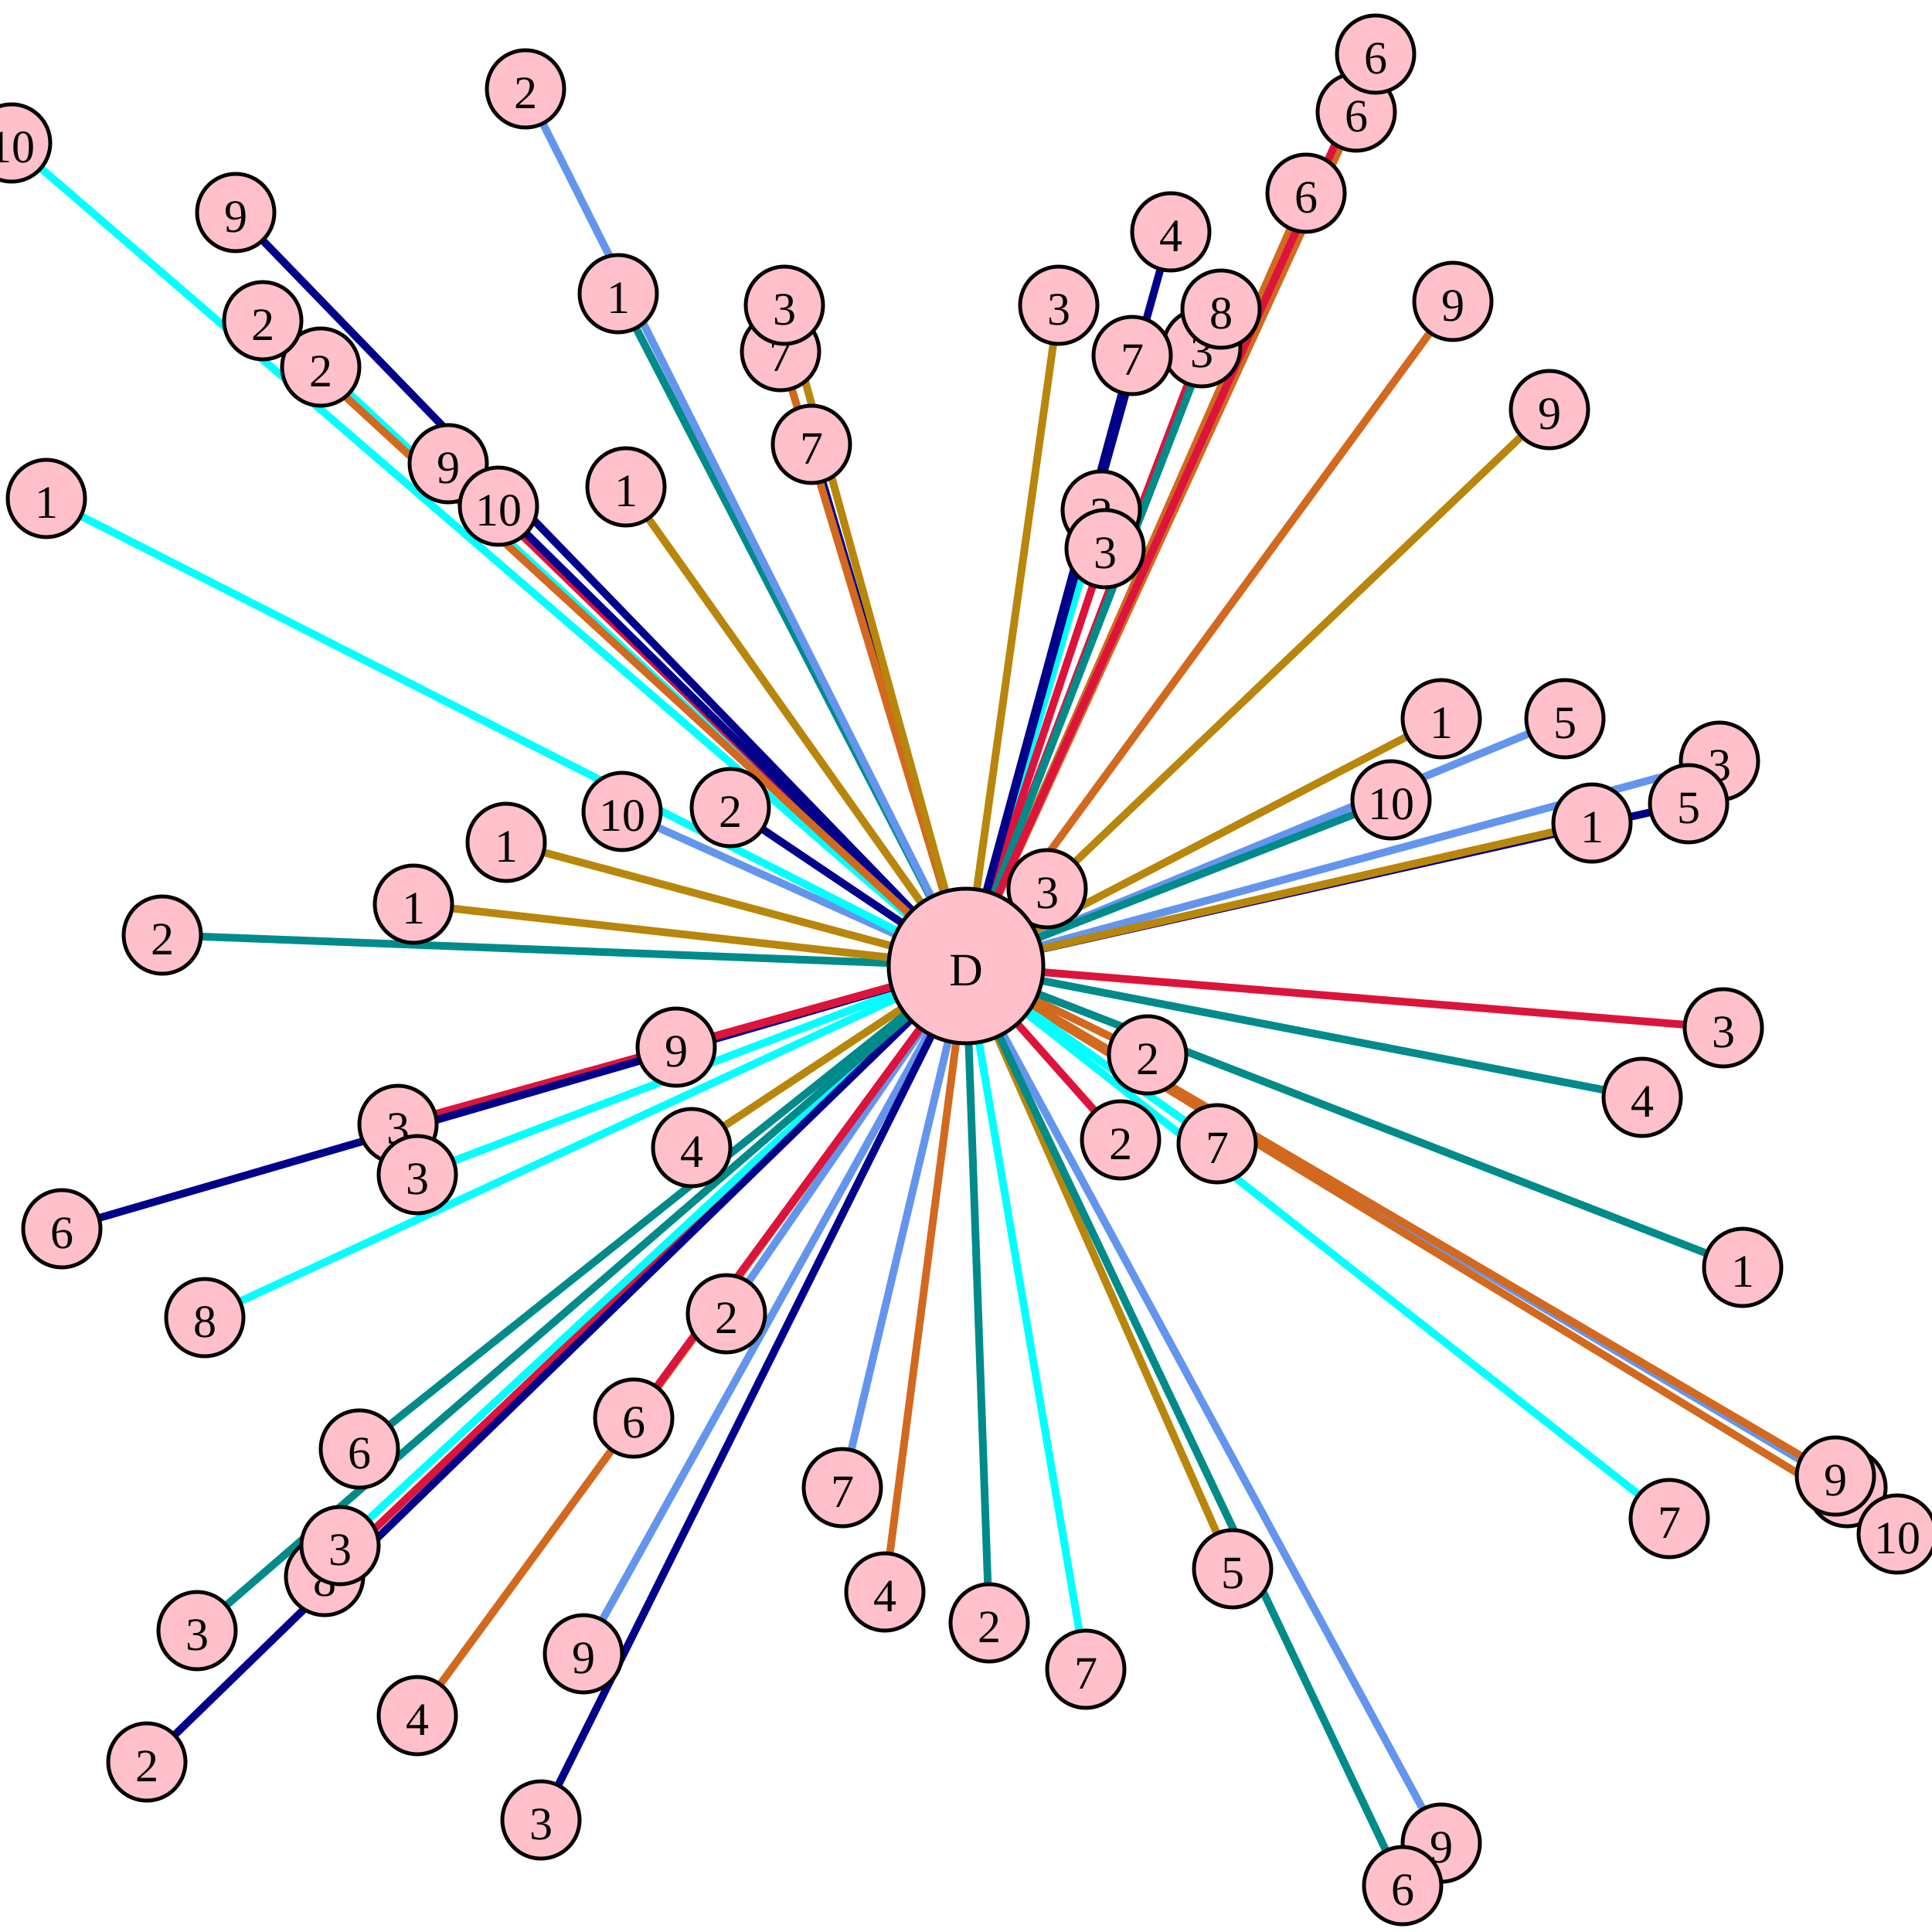
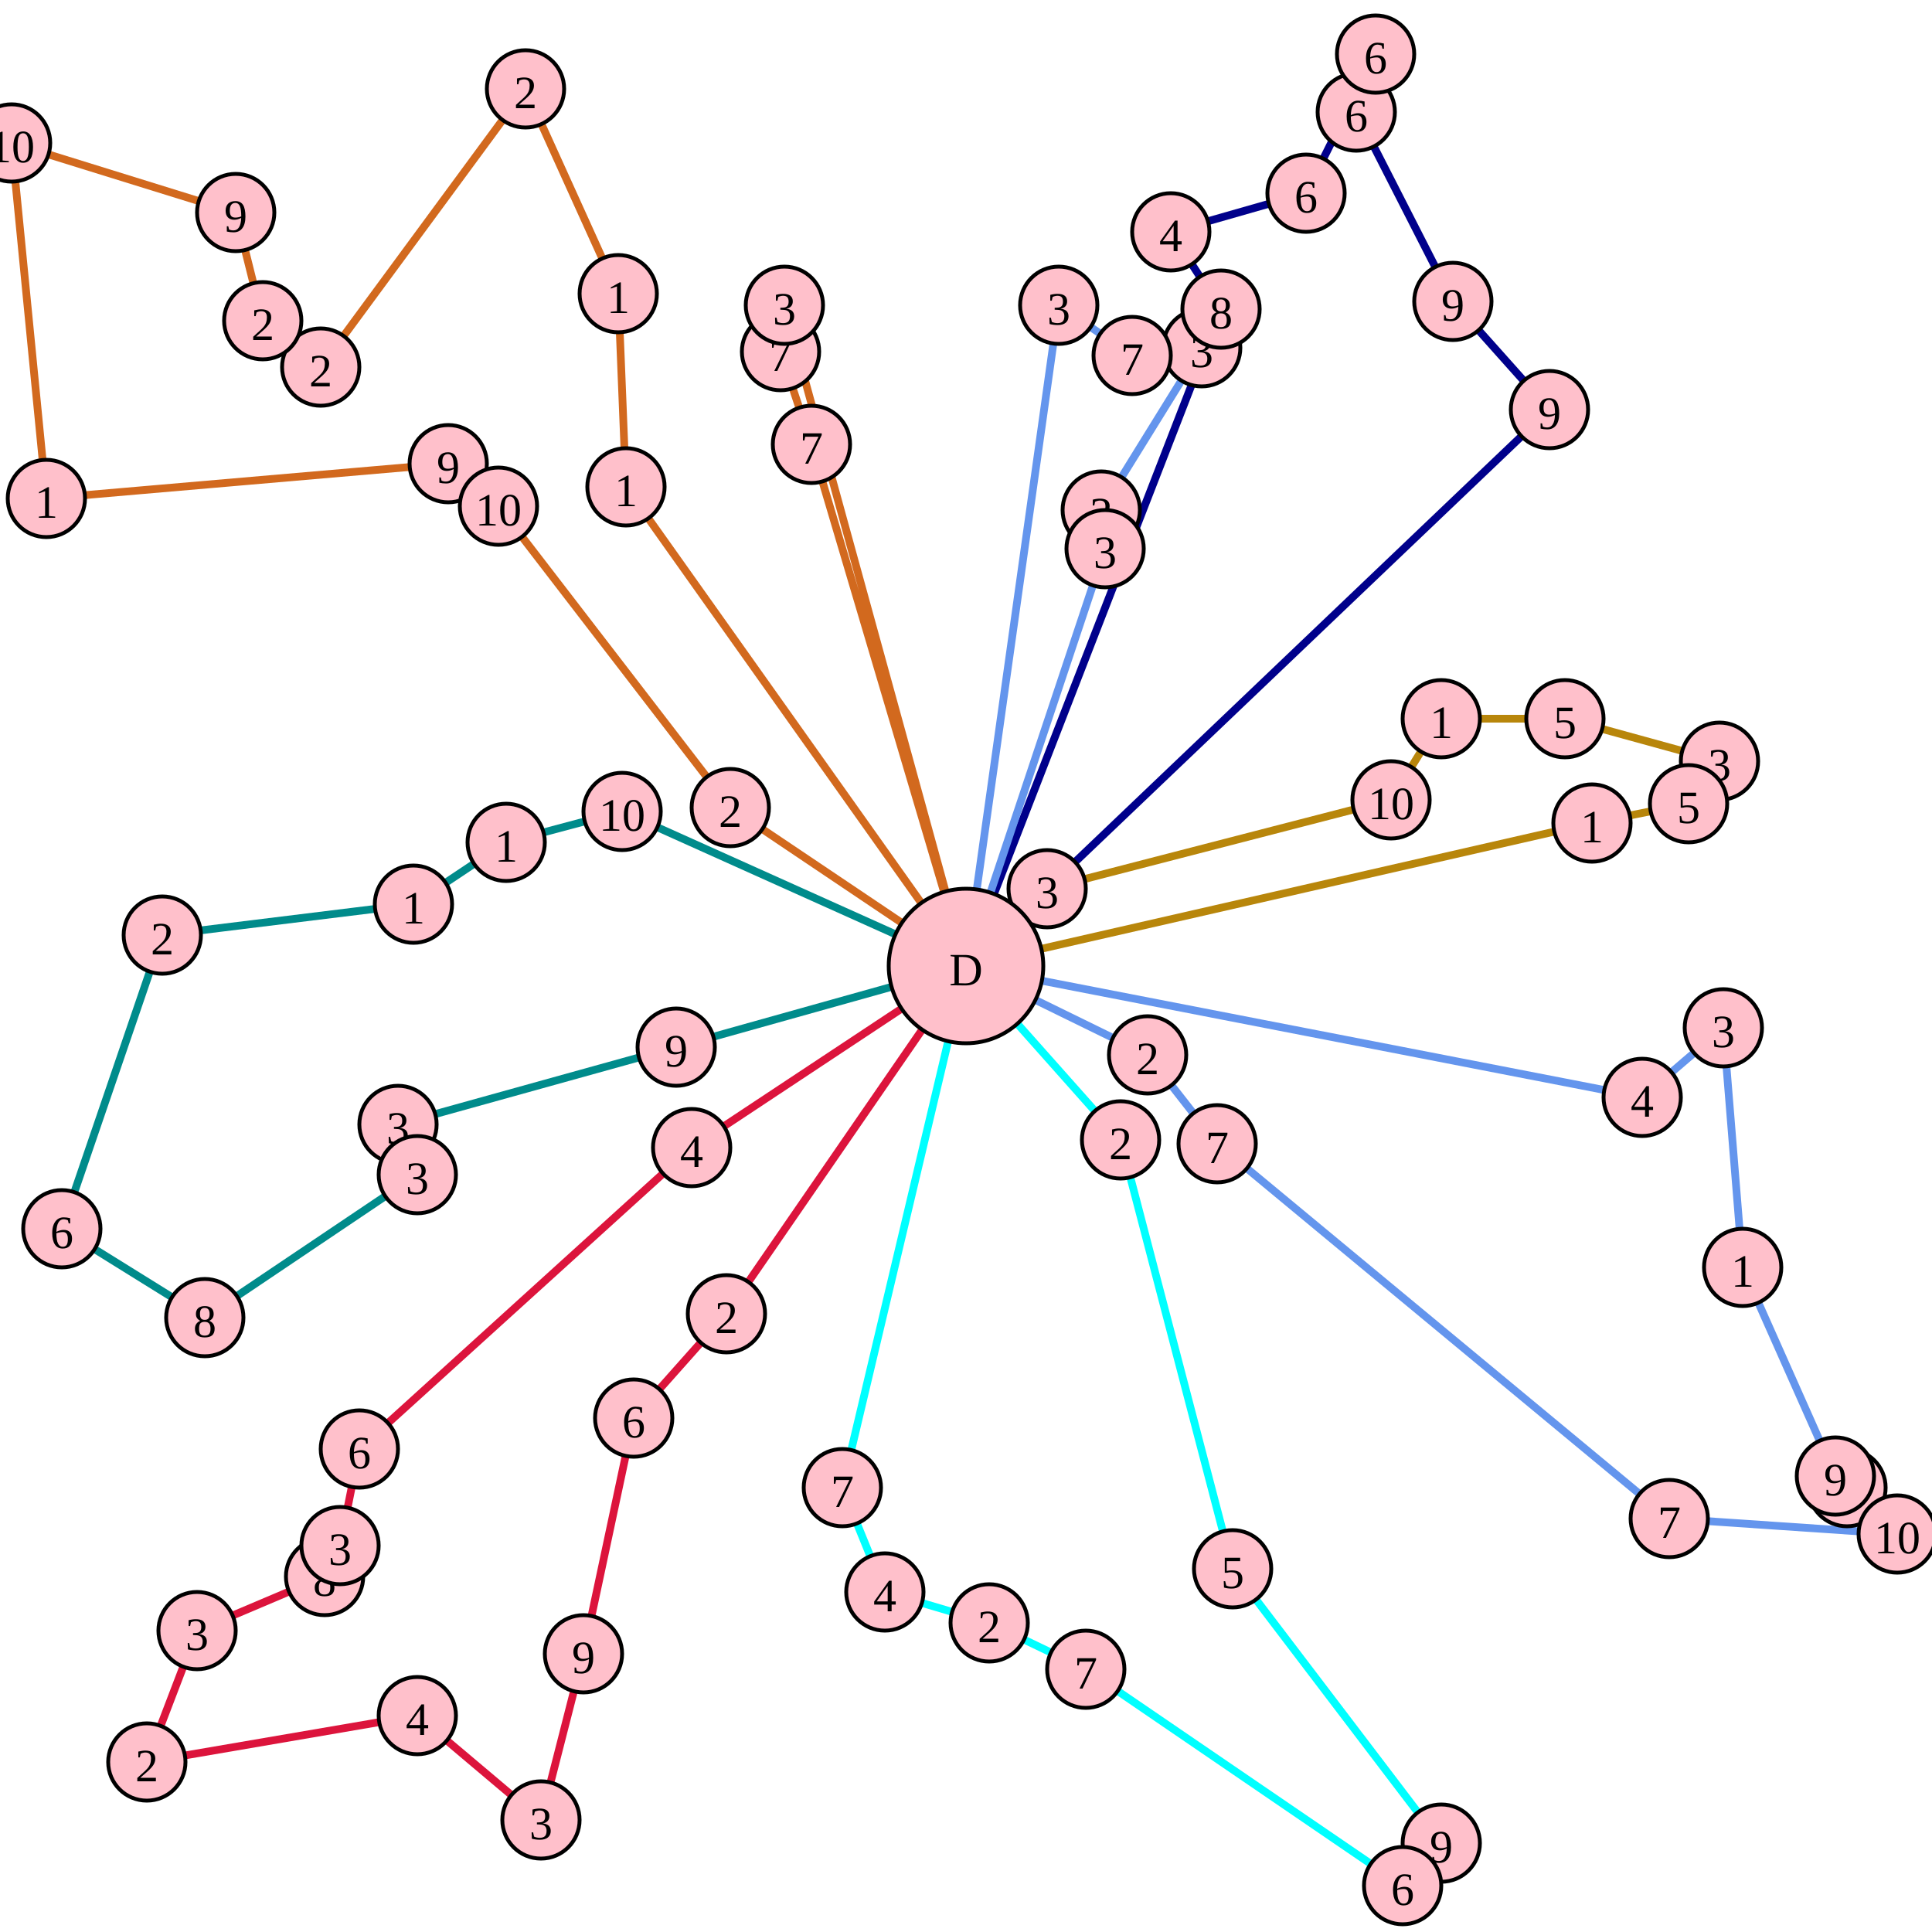
<svg xmlns="http://www.w3.org/2000/svg" width="8cm" height="8cm" viewBox="0 0 500 500" version="1.1">
-   <path d="M250.0 250.0 L351.0 29.0z" stroke="chocolate" fill="none" stroke-width="2" />
-   <path d="M250.0 250.0 L271.0 230.0z" stroke="cornflowerblue" fill="none" stroke-width="2" />
-   <path d="M250.0 250.0 L103.0 291.0z" stroke="crimson" fill="none" stroke-width="2" />
-   <path d="M250.0 250.0 L108.0 304.0z" stroke="cyan" fill="none" stroke-width="2" />
-   <path d="M250.0 250.0 L16.0 318.0z" stroke="darkblue" fill="none" stroke-width="2" />
-   <path d="M250.0 250.0 L160.0 76.0z" stroke="darkcyan" fill="none" stroke-width="2" />
-   <path d="M250.0 250.0 L179.0 297.0z" stroke="darkgoldenrod" fill="none" stroke-width="2" />
-   <path d="M250.0 250.0 L297.0 273.0z" stroke="chocolate" fill="none" stroke-width="2" />
-   <path d="M250.0 250.0 L405.0 186.0z" stroke="cornflowerblue" fill="none" stroke-width="2" />
-   <path d="M250.0 250.0 L84.0 408.0z" stroke="crimson" fill="none" stroke-width="2" />
-   <path d="M250.0 250.0 L432.0 393.0z" stroke="cyan" fill="none" stroke-width="2" />
-   <path d="M250.0 250.0 L210.0 115.0z" stroke="darkblue" fill="none" stroke-width="2" />
-   <path d="M250.0 250.0 L425.0 284.0z" stroke="darkcyan" fill="none" stroke-width="2" />
-   <path d="M250.0 250.0 L319.0 406.0z" stroke="darkgoldenrod" fill="none" stroke-width="2" />
-   <path d="M250.0 250.0 L202.0 91.0z" stroke="chocolate" fill="none" stroke-width="2" />
-   <path d="M250.0 250.0 L478.0 385.0z" stroke="cornflowerblue" fill="none" stroke-width="2" />
-   <path d="M250.0 250.0 L290.0 295.0z" stroke="crimson" fill="none" stroke-width="2" />
-   <path d="M250.0 250.0 L83.0 95.0z" stroke="cyan" fill="none" stroke-width="2" />
-   <path d="M250.0 250.0 L61.0 55.0z" stroke="darkblue" fill="none" stroke-width="2" />
-   <path d="M250.0 250.0 L42.0 242.0z" stroke="darkcyan" fill="none" stroke-width="2" />
-   <path d="M250.0 250.0 L162.0 126.0z" stroke="darkgoldenrod" fill="none" stroke-width="2" />
-   <path d="M250.0 250.0 L108.0 444.0z" stroke="chocolate" fill="none" stroke-width="2" />
-   <path d="M250.0 250.0 L151.0 428.0z" stroke="cornflowerblue" fill="none" stroke-width="2" />
-   <path d="M250.0 250.0 L116.0 120.0z" stroke="crimson" fill="none" stroke-width="2" />
-   <path d="M250.0 250.0 L285.0 132.0z" stroke="cyan" fill="none" stroke-width="2" />
-   <path d="M250.0 250.0 L129.0 131.0z" stroke="darkblue" fill="none" stroke-width="2" />
-   <path d="M250.0 250.0 L451.0 328.0z" stroke="darkcyan" fill="none" stroke-width="2" />
-   <path d="M250.0 250.0 L274.0 79.0z" stroke="darkgoldenrod" fill="none" stroke-width="2" />
-   <path d="M250.0 250.0 L338.0 50.0z" stroke="chocolate" fill="none" stroke-width="2" />
-   <path d="M250.0 250.0 L445.0 197.0z" stroke="cornflowerblue" fill="none" stroke-width="2" />
-   <path d="M250.0 250.0 L311.0 90.0z" stroke="crimson" fill="none" stroke-width="2" />
-   <path d="M250.0 250.0 L3.0 37.0z" stroke="cyan" fill="none" stroke-width="2" />
-   <path d="M250.0 250.0 L293.0 92.0z" stroke="darkblue" fill="none" stroke-width="2" />
-   <path d="M250.0 250.0 L256.0 420.0z" stroke="darkcyan" fill="none" stroke-width="2" />
-   <path d="M250.0 250.0 L373.0 186.0z" stroke="darkgoldenrod" fill="none" stroke-width="2" />
-   <path d="M250.0 250.0 L68.0 83.0z" stroke="chocolate" fill="none" stroke-width="2" />
-   <path d="M250.0 250.0 L188.0 340.0z" stroke="cornflowerblue" fill="none" stroke-width="2" />
-   <path d="M250.0 250.0 L164.0 367.0z" stroke="crimson" fill="none" stroke-width="2" />
-   <path d="M250.0 250.0 L88.0 400.0z" stroke="cyan" fill="none" stroke-width="2" />
-   <path d="M250.0 250.0 L38.0 456.0z" stroke="darkblue" fill="none" stroke-width="2" />
-   <path d="M250.0 250.0 L360.0 207.0z" stroke="darkcyan" fill="none" stroke-width="2" />
-   <path d="M250.0 250.0 L107.0 234.0z" stroke="darkgoldenrod" fill="none" stroke-width="2" />
-   <path d="M250.0 250.0 L376.0 78.0z" stroke="chocolate" fill="none" stroke-width="2" />
-   <path d="M250.0 250.0 L218.0 385.0z" stroke="cornflowerblue" fill="none" stroke-width="2" />
-   <path d="M250.0 250.0 L446.0 266.0z" stroke="crimson" fill="none" stroke-width="2" />
-   <path d="M250.0 250.0 L53.0 341.0z" stroke="cyan" fill="none" stroke-width="2" />
-   <path d="M250.0 250.0 L189.0 209.0z" stroke="darkblue" fill="none" stroke-width="2" />
-   <path d="M250.0 250.0 L51.0 422.0z" stroke="darkcyan" fill="none" stroke-width="2" />
-   <path d="M250.0 250.0 L131.0 218.0z" stroke="darkgoldenrod" fill="none" stroke-width="2" />
-   <path d="M250.0 250.0 L491.0 397.0z" stroke="chocolate" fill="none" stroke-width="2" />
-   <path d="M250.0 250.0 L161.0 210.0z" stroke="cornflowerblue" fill="none" stroke-width="2" />
-   <path d="M250.0 250.0 L286.0 142.0z" stroke="crimson" fill="none" stroke-width="2" />
-   <path d="M250.0 250.0 L12.0 129.0z" stroke="cyan" fill="none" stroke-width="2" />
-   <path d="M250.0 250.0 L140.0 471.0z" stroke="darkblue" fill="none" stroke-width="2" />
-   <path d="M250.0 250.0 L316.0 80.0z" stroke="darkcyan" fill="none" stroke-width="2" />
-   <path d="M250.0 250.0 L401.0 106.0z" stroke="darkgoldenrod" fill="none" stroke-width="2" />
-   <path d="M250.0 250.0 L229.0 412.0z" stroke="chocolate" fill="none" stroke-width="2" />
-   <path d="M250.0 250.0 L373.0 477.0z" stroke="cornflowerblue" fill="none" stroke-width="2" />
-   <path d="M250.0 250.0 L356.0 14.0z" stroke="crimson" fill="none" stroke-width="2" />
-   <path d="M250.0 250.0 L315.0 296.0z" stroke="cyan" fill="none" stroke-width="2" />
-   <path d="M250.0 250.0 L437.0 208.0z" stroke="darkblue" fill="none" stroke-width="2" />
-   <path d="M250.0 250.0 L93.0 375.0z" stroke="darkcyan" fill="none" stroke-width="2" />
-   <path d="M250.0 250.0 L412.0 213.0z" stroke="darkgoldenrod" fill="none" stroke-width="2" />
-   <path d="M250.0 250.0 L475.0 382.0z" stroke="chocolate" fill="none" stroke-width="2" />
-   <path d="M250.0 250.0 L136.0 23.0z" stroke="cornflowerblue" fill="none" stroke-width="2" />
-   <path d="M250.0 250.0 L175.0 271.0z" stroke="crimson" fill="none" stroke-width="2" />
-   <path d="M250.0 250.0 L281.0 432.0z" stroke="cyan" fill="none" stroke-width="2" />
-   <path d="M250.0 250.0 L303.0 60.0z" stroke="darkblue" fill="none" stroke-width="2" />
-   <path d="M250.0 250.0 L363.0 488.0z" stroke="darkcyan" fill="none" stroke-width="2" />
-   <path d="M250.0 250.0 L203.0 79.0z" stroke="darkgoldenrod" fill="none" stroke-width="2" />
+   <path d="M250.0 250.0 L162.0 126.0L160.0 76.0L136.0 23.0L83.0 95.0L68.0 83.0L61.0 55.0L3.0 37.0L12.0 129.0L116.0 120.0L129.0 131.0L189.0 209.0z" stroke="chocolate" fill="none" stroke-width="2" />
+   <path d="M250.0 250.0 L425.0 284.0L446.0 266.0L451.0 328.0L475.0 382.0L478.0 385.0L491.0 397.0L432.0 393.0L315.0 296.0L297.0 273.0z" stroke="cornflowerblue" fill="none" stroke-width="2" />
+   <path d="M250.0 250.0 L188.0 340.0L164.0 367.0L151.0 428.0L140.0 471.0L108.0 444.0L38.0 456.0L51.0 422.0L84.0 408.0L88.0 400.0L93.0 375.0L179.0 297.0z" stroke="crimson" fill="none" stroke-width="2" />
+   <path d="M250.0 250.0 L290.0 295.0L319.0 406.0L373.0 477.0L363.0 488.0L281.0 432.0L256.0 420.0L229.0 412.0L218.0 385.0z" stroke="cyan" fill="none" stroke-width="2" />
+   <path d="M250.0 250.0 L401.0 106.0L376.0 78.0L351.0 29.0L356.0 14.0L338.0 50.0L303.0 60.0L316.0 80.0z" stroke="darkblue" fill="none" stroke-width="2" />
+   <path d="M250.0 250.0 L161.0 210.0L131.0 218.0L107.0 234.0L42.0 242.0L16.0 318.0L53.0 341.0L108.0 304.0L103.0 291.0L175.0 271.0z" stroke="darkcyan" fill="none" stroke-width="2" />
+   <path d="M250.0 250.0 L271.0 230.0L360.0 207.0L373.0 186.0L405.0 186.0L445.0 197.0L437.0 208.0L412.0 213.0z" stroke="darkgoldenrod" fill="none" stroke-width="2" />
+   <path d="M250.0 250.0 L210.0 115.0L202.0 91.0L203.0 79.0z" stroke="chocolate" fill="none" stroke-width="2" />
+   <path d="M250.0 250.0 L286.0 142.0L285.0 132.0L311.0 90.0L293.0 92.0L274.0 79.0z" stroke="cornflowerblue" fill="none" stroke-width="2" />
  <g transform="translate(351,29)">
    <circle cx="0" cy="0" r="10" fill="pink" stroke="black" stroke-width="1" />
    <text text-anchor="middle" y="5">6</text>
  </g>
  <g transform="translate(271,230)">
    <circle cx="0" cy="0" r="10" fill="pink" stroke="black" stroke-width="1" />
    <text text-anchor="middle" y="5">3</text>
  </g>
  <g transform="translate(103,291)">
    <circle cx="0" cy="0" r="10" fill="pink" stroke="black" stroke-width="1" />
    <text text-anchor="middle" y="5">3</text>
  </g>
  <g transform="translate(108,304)">
    <circle cx="0" cy="0" r="10" fill="pink" stroke="black" stroke-width="1" />
    <text text-anchor="middle" y="5">3</text>
  </g>
  <g transform="translate(16,318)">
    <circle cx="0" cy="0" r="10" fill="pink" stroke="black" stroke-width="1" />
    <text text-anchor="middle" y="5">6</text>
  </g>
  <g transform="translate(160,76)">
    <circle cx="0" cy="0" r="10" fill="pink" stroke="black" stroke-width="1" />
    <text text-anchor="middle" y="5">1</text>
  </g>
  <g transform="translate(179,297)">
    <circle cx="0" cy="0" r="10" fill="pink" stroke="black" stroke-width="1" />
    <text text-anchor="middle" y="5">4</text>
  </g>
  <g transform="translate(297,273)">
    <circle cx="0" cy="0" r="10" fill="pink" stroke="black" stroke-width="1" />
    <text text-anchor="middle" y="5">2</text>
  </g>
  <g transform="translate(405,186)">
    <circle cx="0" cy="0" r="10" fill="pink" stroke="black" stroke-width="1" />
    <text text-anchor="middle" y="5">5</text>
  </g>
  <g transform="translate(84,408)">
    <circle cx="0" cy="0" r="10" fill="pink" stroke="black" stroke-width="1" />
    <text text-anchor="middle" y="5">8</text>
  </g>
  <g transform="translate(432,393)">
    <circle cx="0" cy="0" r="10" fill="pink" stroke="black" stroke-width="1" />
    <text text-anchor="middle" y="5">7</text>
  </g>
  <g transform="translate(210,115)">
    <circle cx="0" cy="0" r="10" fill="pink" stroke="black" stroke-width="1" />
    <text text-anchor="middle" y="5">7</text>
  </g>
  <g transform="translate(425,284)">
    <circle cx="0" cy="0" r="10" fill="pink" stroke="black" stroke-width="1" />
    <text text-anchor="middle" y="5">4</text>
  </g>
  <g transform="translate(319,406)">
    <circle cx="0" cy="0" r="10" fill="pink" stroke="black" stroke-width="1" />
    <text text-anchor="middle" y="5">5</text>
  </g>
  <g transform="translate(202,91)">
    <circle cx="0" cy="0" r="10" fill="pink" stroke="black" stroke-width="1" />
    <text text-anchor="middle" y="5">7</text>
  </g>
  <g transform="translate(478,385)">
    <circle cx="0" cy="0" r="10" fill="pink" stroke="black" stroke-width="1" />
    <text text-anchor="middle" y="5">2</text>
  </g>
  <g transform="translate(290,295)">
    <circle cx="0" cy="0" r="10" fill="pink" stroke="black" stroke-width="1" />
    <text text-anchor="middle" y="5">2</text>
  </g>
  <g transform="translate(83,95)">
    <circle cx="0" cy="0" r="10" fill="pink" stroke="black" stroke-width="1" />
    <text text-anchor="middle" y="5">2</text>
  </g>
  <g transform="translate(61,55)">
    <circle cx="0" cy="0" r="10" fill="pink" stroke="black" stroke-width="1" />
    <text text-anchor="middle" y="5">9</text>
  </g>
  <g transform="translate(42,242)">
    <circle cx="0" cy="0" r="10" fill="pink" stroke="black" stroke-width="1" />
    <text text-anchor="middle" y="5">2</text>
  </g>
  <g transform="translate(162,126)">
    <circle cx="0" cy="0" r="10" fill="pink" stroke="black" stroke-width="1" />
    <text text-anchor="middle" y="5">1</text>
  </g>
  <g transform="translate(108,444)">
    <circle cx="0" cy="0" r="10" fill="pink" stroke="black" stroke-width="1" />
    <text text-anchor="middle" y="5">4</text>
  </g>
  <g transform="translate(151,428)">
    <circle cx="0" cy="0" r="10" fill="pink" stroke="black" stroke-width="1" />
    <text text-anchor="middle" y="5">9</text>
  </g>
  <g transform="translate(116,120)">
    <circle cx="0" cy="0" r="10" fill="pink" stroke="black" stroke-width="1" />
    <text text-anchor="middle" y="5">9</text>
  </g>
  <g transform="translate(285,132)">
    <circle cx="0" cy="0" r="10" fill="pink" stroke="black" stroke-width="1" />
    <text text-anchor="middle" y="5">3</text>
  </g>
  <g transform="translate(129,131)">
    <circle cx="0" cy="0" r="10" fill="pink" stroke="black" stroke-width="1" />
    <text text-anchor="middle" y="5">10</text>
  </g>
  <g transform="translate(451,328)">
    <circle cx="0" cy="0" r="10" fill="pink" stroke="black" stroke-width="1" />
    <text text-anchor="middle" y="5">1</text>
  </g>
  <g transform="translate(274,79)">
    <circle cx="0" cy="0" r="10" fill="pink" stroke="black" stroke-width="1" />
    <text text-anchor="middle" y="5">3</text>
  </g>
  <g transform="translate(338,50)">
    <circle cx="0" cy="0" r="10" fill="pink" stroke="black" stroke-width="1" />
    <text text-anchor="middle" y="5">6</text>
  </g>
  <g transform="translate(445,197)">
    <circle cx="0" cy="0" r="10" fill="pink" stroke="black" stroke-width="1" />
    <text text-anchor="middle" y="5">3</text>
  </g>
  <g transform="translate(311,90)">
    <circle cx="0" cy="0" r="10" fill="pink" stroke="black" stroke-width="1" />
    <text text-anchor="middle" y="5">3</text>
  </g>
  <g transform="translate(3,37)">
    <circle cx="0" cy="0" r="10" fill="pink" stroke="black" stroke-width="1" />
    <text text-anchor="middle" y="5">10</text>
  </g>
  <g transform="translate(293,92)">
    <circle cx="0" cy="0" r="10" fill="pink" stroke="black" stroke-width="1" />
    <text text-anchor="middle" y="5">7</text>
  </g>
  <g transform="translate(256,420)">
    <circle cx="0" cy="0" r="10" fill="pink" stroke="black" stroke-width="1" />
    <text text-anchor="middle" y="5">2</text>
  </g>
  <g transform="translate(373,186)">
    <circle cx="0" cy="0" r="10" fill="pink" stroke="black" stroke-width="1" />
    <text text-anchor="middle" y="5">1</text>
  </g>
  <g transform="translate(68,83)">
    <circle cx="0" cy="0" r="10" fill="pink" stroke="black" stroke-width="1" />
    <text text-anchor="middle" y="5">2</text>
  </g>
  <g transform="translate(188,340)">
    <circle cx="0" cy="0" r="10" fill="pink" stroke="black" stroke-width="1" />
    <text text-anchor="middle" y="5">2</text>
  </g>
  <g transform="translate(164,367)">
    <circle cx="0" cy="0" r="10" fill="pink" stroke="black" stroke-width="1" />
    <text text-anchor="middle" y="5">6</text>
  </g>
  <g transform="translate(88,400)">
    <circle cx="0" cy="0" r="10" fill="pink" stroke="black" stroke-width="1" />
    <text text-anchor="middle" y="5">3</text>
  </g>
  <g transform="translate(38,456)">
    <circle cx="0" cy="0" r="10" fill="pink" stroke="black" stroke-width="1" />
    <text text-anchor="middle" y="5">2</text>
  </g>
  <g transform="translate(360,207)">
    <circle cx="0" cy="0" r="10" fill="pink" stroke="black" stroke-width="1" />
    <text text-anchor="middle" y="5">10</text>
  </g>
  <g transform="translate(107,234)">
    <circle cx="0" cy="0" r="10" fill="pink" stroke="black" stroke-width="1" />
    <text text-anchor="middle" y="5">1</text>
  </g>
  <g transform="translate(376,78)">
    <circle cx="0" cy="0" r="10" fill="pink" stroke="black" stroke-width="1" />
    <text text-anchor="middle" y="5">9</text>
  </g>
  <g transform="translate(218,385)">
    <circle cx="0" cy="0" r="10" fill="pink" stroke="black" stroke-width="1" />
    <text text-anchor="middle" y="5">7</text>
  </g>
  <g transform="translate(446,266)">
    <circle cx="0" cy="0" r="10" fill="pink" stroke="black" stroke-width="1" />
    <text text-anchor="middle" y="5">3</text>
  </g>
  <g transform="translate(53,341)">
    <circle cx="0" cy="0" r="10" fill="pink" stroke="black" stroke-width="1" />
    <text text-anchor="middle" y="5">8</text>
  </g>
  <g transform="translate(189,209)">
    <circle cx="0" cy="0" r="10" fill="pink" stroke="black" stroke-width="1" />
    <text text-anchor="middle" y="5">2</text>
  </g>
  <g transform="translate(51,422)">
    <circle cx="0" cy="0" r="10" fill="pink" stroke="black" stroke-width="1" />
    <text text-anchor="middle" y="5">3</text>
  </g>
  <g transform="translate(131,218)">
    <circle cx="0" cy="0" r="10" fill="pink" stroke="black" stroke-width="1" />
    <text text-anchor="middle" y="5">1</text>
  </g>
  <g transform="translate(491,397)">
    <circle cx="0" cy="0" r="10" fill="pink" stroke="black" stroke-width="1" />
    <text text-anchor="middle" y="5">10</text>
  </g>
  <g transform="translate(161,210)">
    <circle cx="0" cy="0" r="10" fill="pink" stroke="black" stroke-width="1" />
    <text text-anchor="middle" y="5">10</text>
  </g>
  <g transform="translate(286,142)">
    <circle cx="0" cy="0" r="10" fill="pink" stroke="black" stroke-width="1" />
    <text text-anchor="middle" y="5">3</text>
  </g>
  <g transform="translate(12,129)">
    <circle cx="0" cy="0" r="10" fill="pink" stroke="black" stroke-width="1" />
    <text text-anchor="middle" y="5">1</text>
  </g>
  <g transform="translate(140,471)">
    <circle cx="0" cy="0" r="10" fill="pink" stroke="black" stroke-width="1" />
    <text text-anchor="middle" y="5">3</text>
  </g>
  <g transform="translate(316,80)">
    <circle cx="0" cy="0" r="10" fill="pink" stroke="black" stroke-width="1" />
    <text text-anchor="middle" y="5">8</text>
  </g>
  <g transform="translate(401,106)">
    <circle cx="0" cy="0" r="10" fill="pink" stroke="black" stroke-width="1" />
    <text text-anchor="middle" y="5">9</text>
  </g>
  <g transform="translate(229,412)">
    <circle cx="0" cy="0" r="10" fill="pink" stroke="black" stroke-width="1" />
    <text text-anchor="middle" y="5">4</text>
  </g>
  <g transform="translate(373,477)">
    <circle cx="0" cy="0" r="10" fill="pink" stroke="black" stroke-width="1" />
    <text text-anchor="middle" y="5">9</text>
  </g>
  <g transform="translate(356,14)">
    <circle cx="0" cy="0" r="10" fill="pink" stroke="black" stroke-width="1" />
    <text text-anchor="middle" y="5">6</text>
  </g>
  <g transform="translate(315,296)">
    <circle cx="0" cy="0" r="10" fill="pink" stroke="black" stroke-width="1" />
    <text text-anchor="middle" y="5">7</text>
  </g>
  <g transform="translate(437,208)">
    <circle cx="0" cy="0" r="10" fill="pink" stroke="black" stroke-width="1" />
    <text text-anchor="middle" y="5">5</text>
  </g>
  <g transform="translate(93,375)">
    <circle cx="0" cy="0" r="10" fill="pink" stroke="black" stroke-width="1" />
    <text text-anchor="middle" y="5">6</text>
  </g>
  <g transform="translate(412,213)">
    <circle cx="0" cy="0" r="10" fill="pink" stroke="black" stroke-width="1" />
    <text text-anchor="middle" y="5">1</text>
  </g>
  <g transform="translate(475,382)">
    <circle cx="0" cy="0" r="10" fill="pink" stroke="black" stroke-width="1" />
    <text text-anchor="middle" y="5">9</text>
  </g>
  <g transform="translate(136,23)">
    <circle cx="0" cy="0" r="10" fill="pink" stroke="black" stroke-width="1" />
    <text text-anchor="middle" y="5">2</text>
  </g>
  <g transform="translate(175,271)">
    <circle cx="0" cy="0" r="10" fill="pink" stroke="black" stroke-width="1" />
    <text text-anchor="middle" y="5">9</text>
  </g>
  <g transform="translate(281,432)">
    <circle cx="0" cy="0" r="10" fill="pink" stroke="black" stroke-width="1" />
    <text text-anchor="middle" y="5">7</text>
  </g>
  <g transform="translate(303,60)">
    <circle cx="0" cy="0" r="10" fill="pink" stroke="black" stroke-width="1" />
    <text text-anchor="middle" y="5">4</text>
  </g>
  <g transform="translate(363,488)">
    <circle cx="0" cy="0" r="10" fill="pink" stroke="black" stroke-width="1" />
    <text text-anchor="middle" y="5">6</text>
  </g>
  <g transform="translate(203,79)">
    <circle cx="0" cy="0" r="10" fill="pink" stroke="black" stroke-width="1" />
    <text text-anchor="middle" y="5">3</text>
  </g>
  <g transform="translate(250,250)">
    <circle cx="0" cy="0" r="20" fill="pink" stroke="black" stroke-width="1" />
    <text text-anchor="middle" y="5">D</text>
  </g>
</svg>
